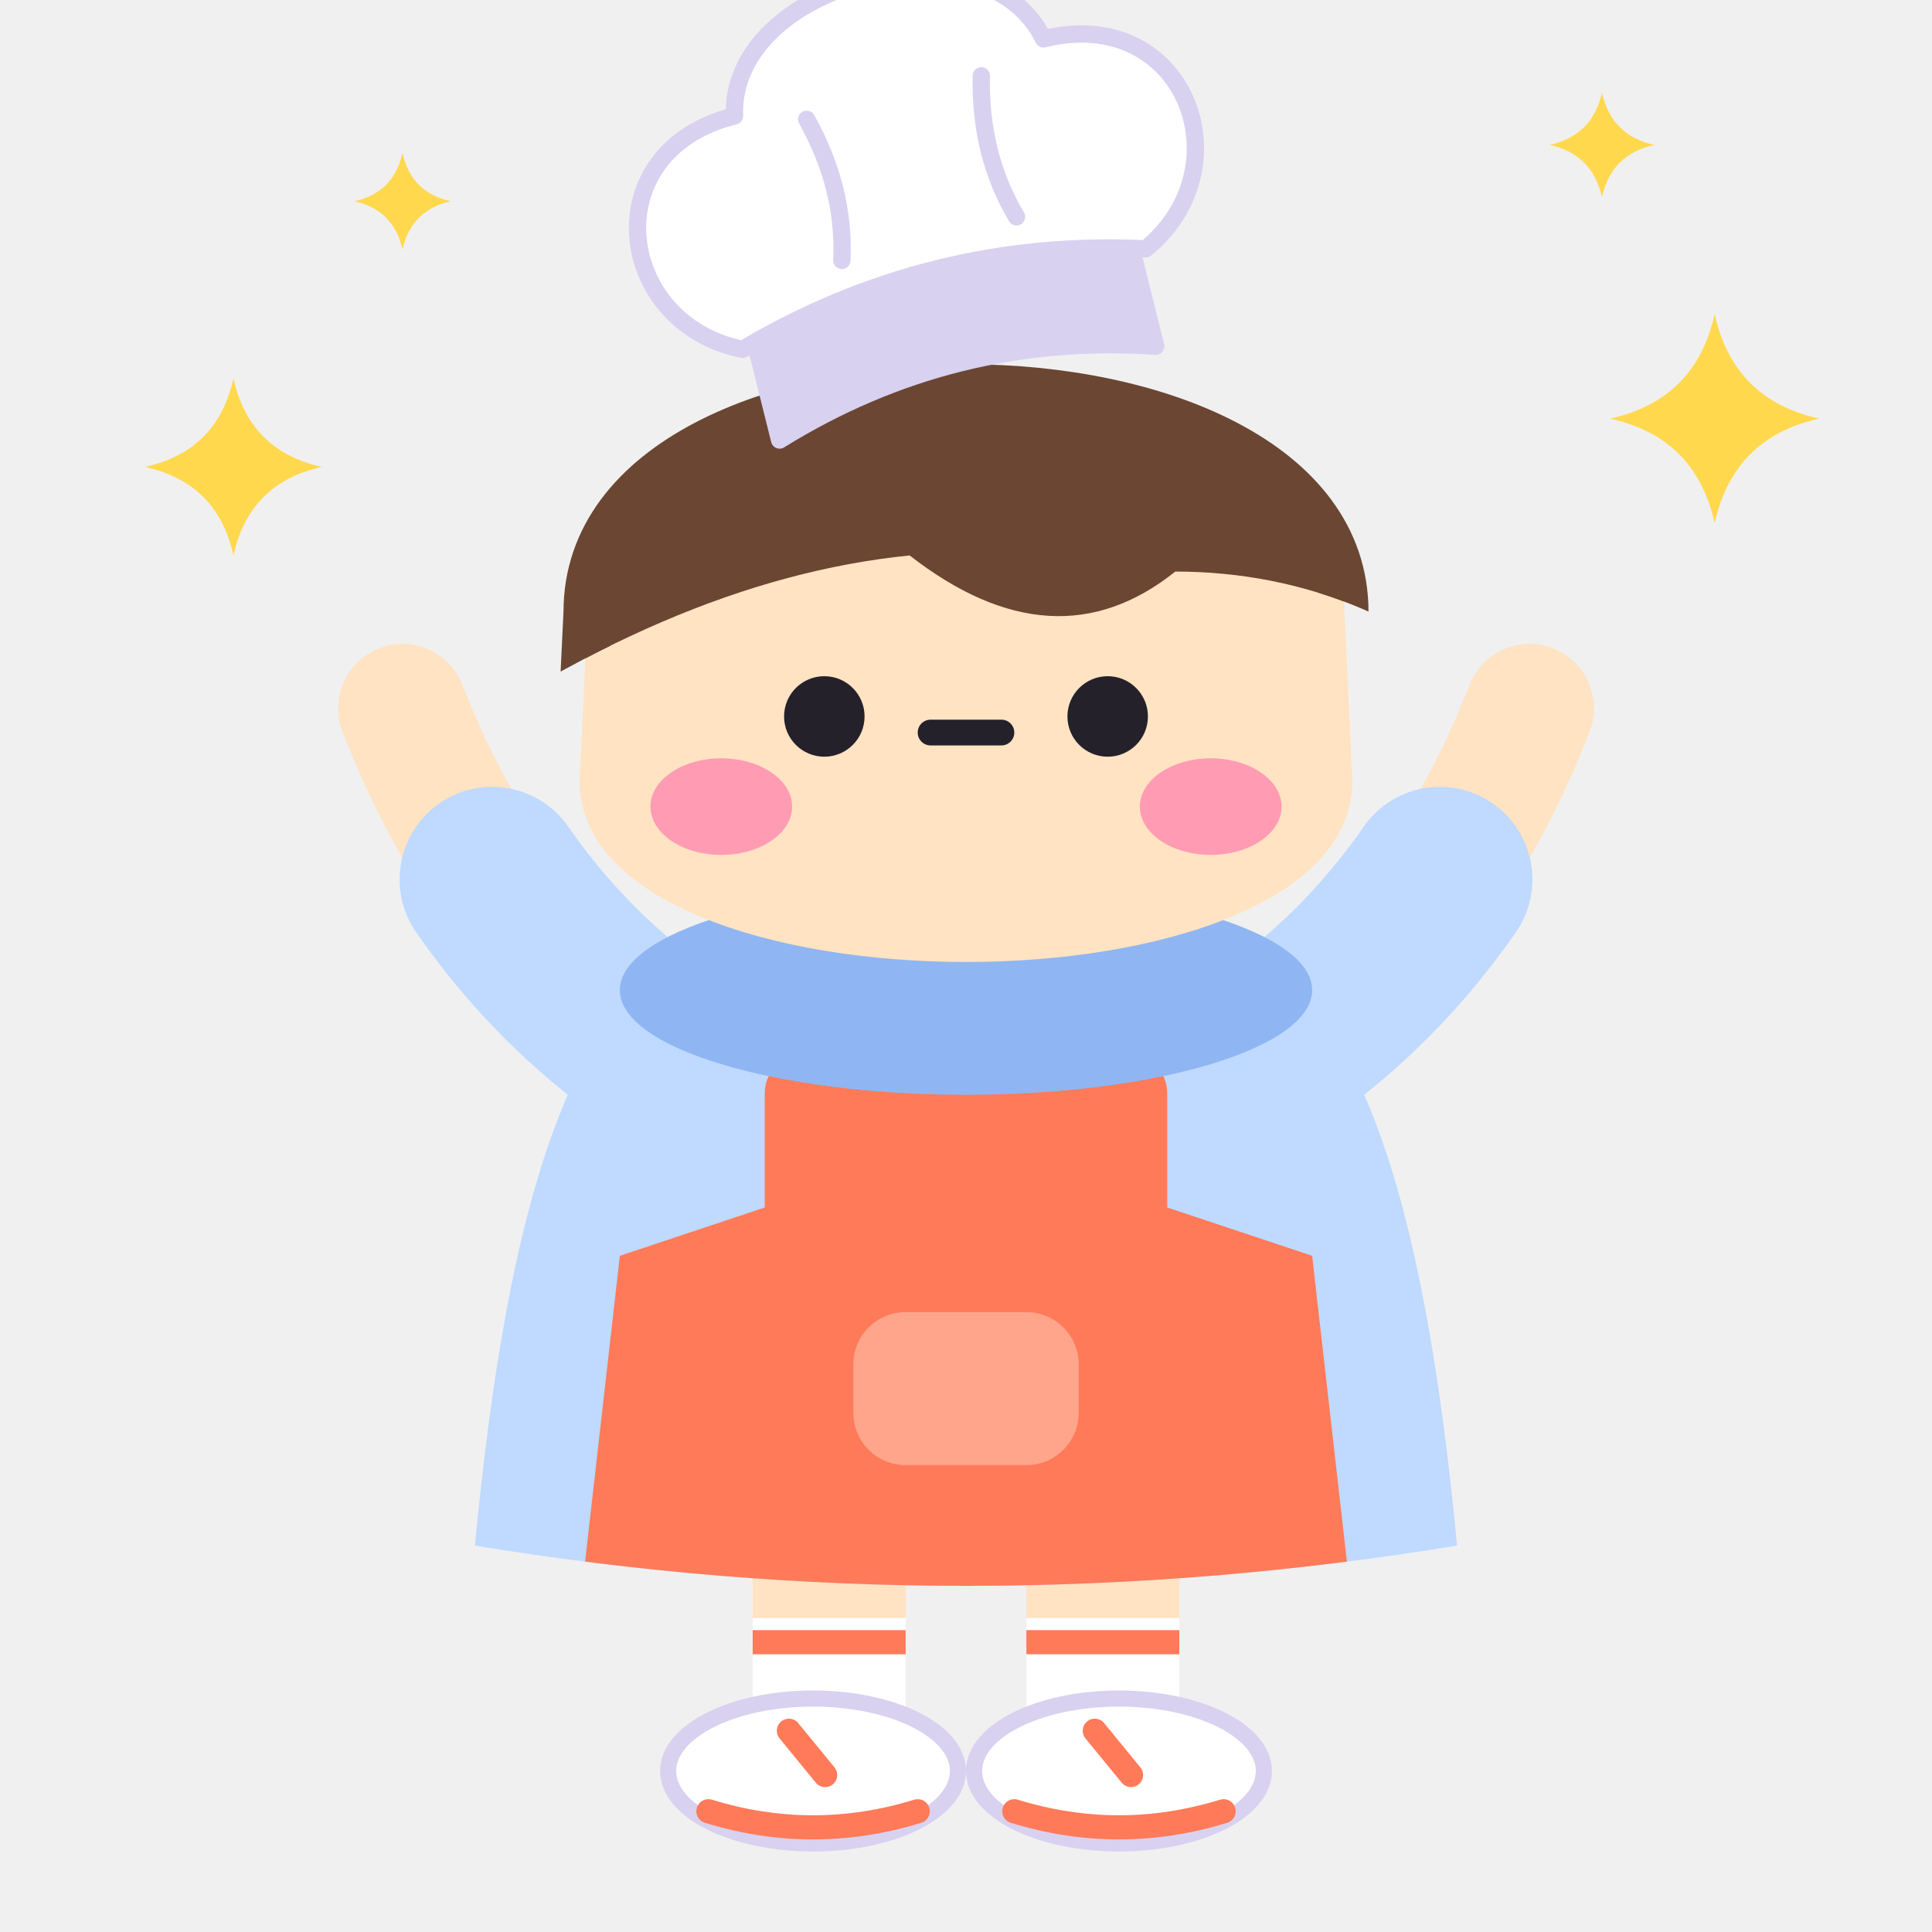
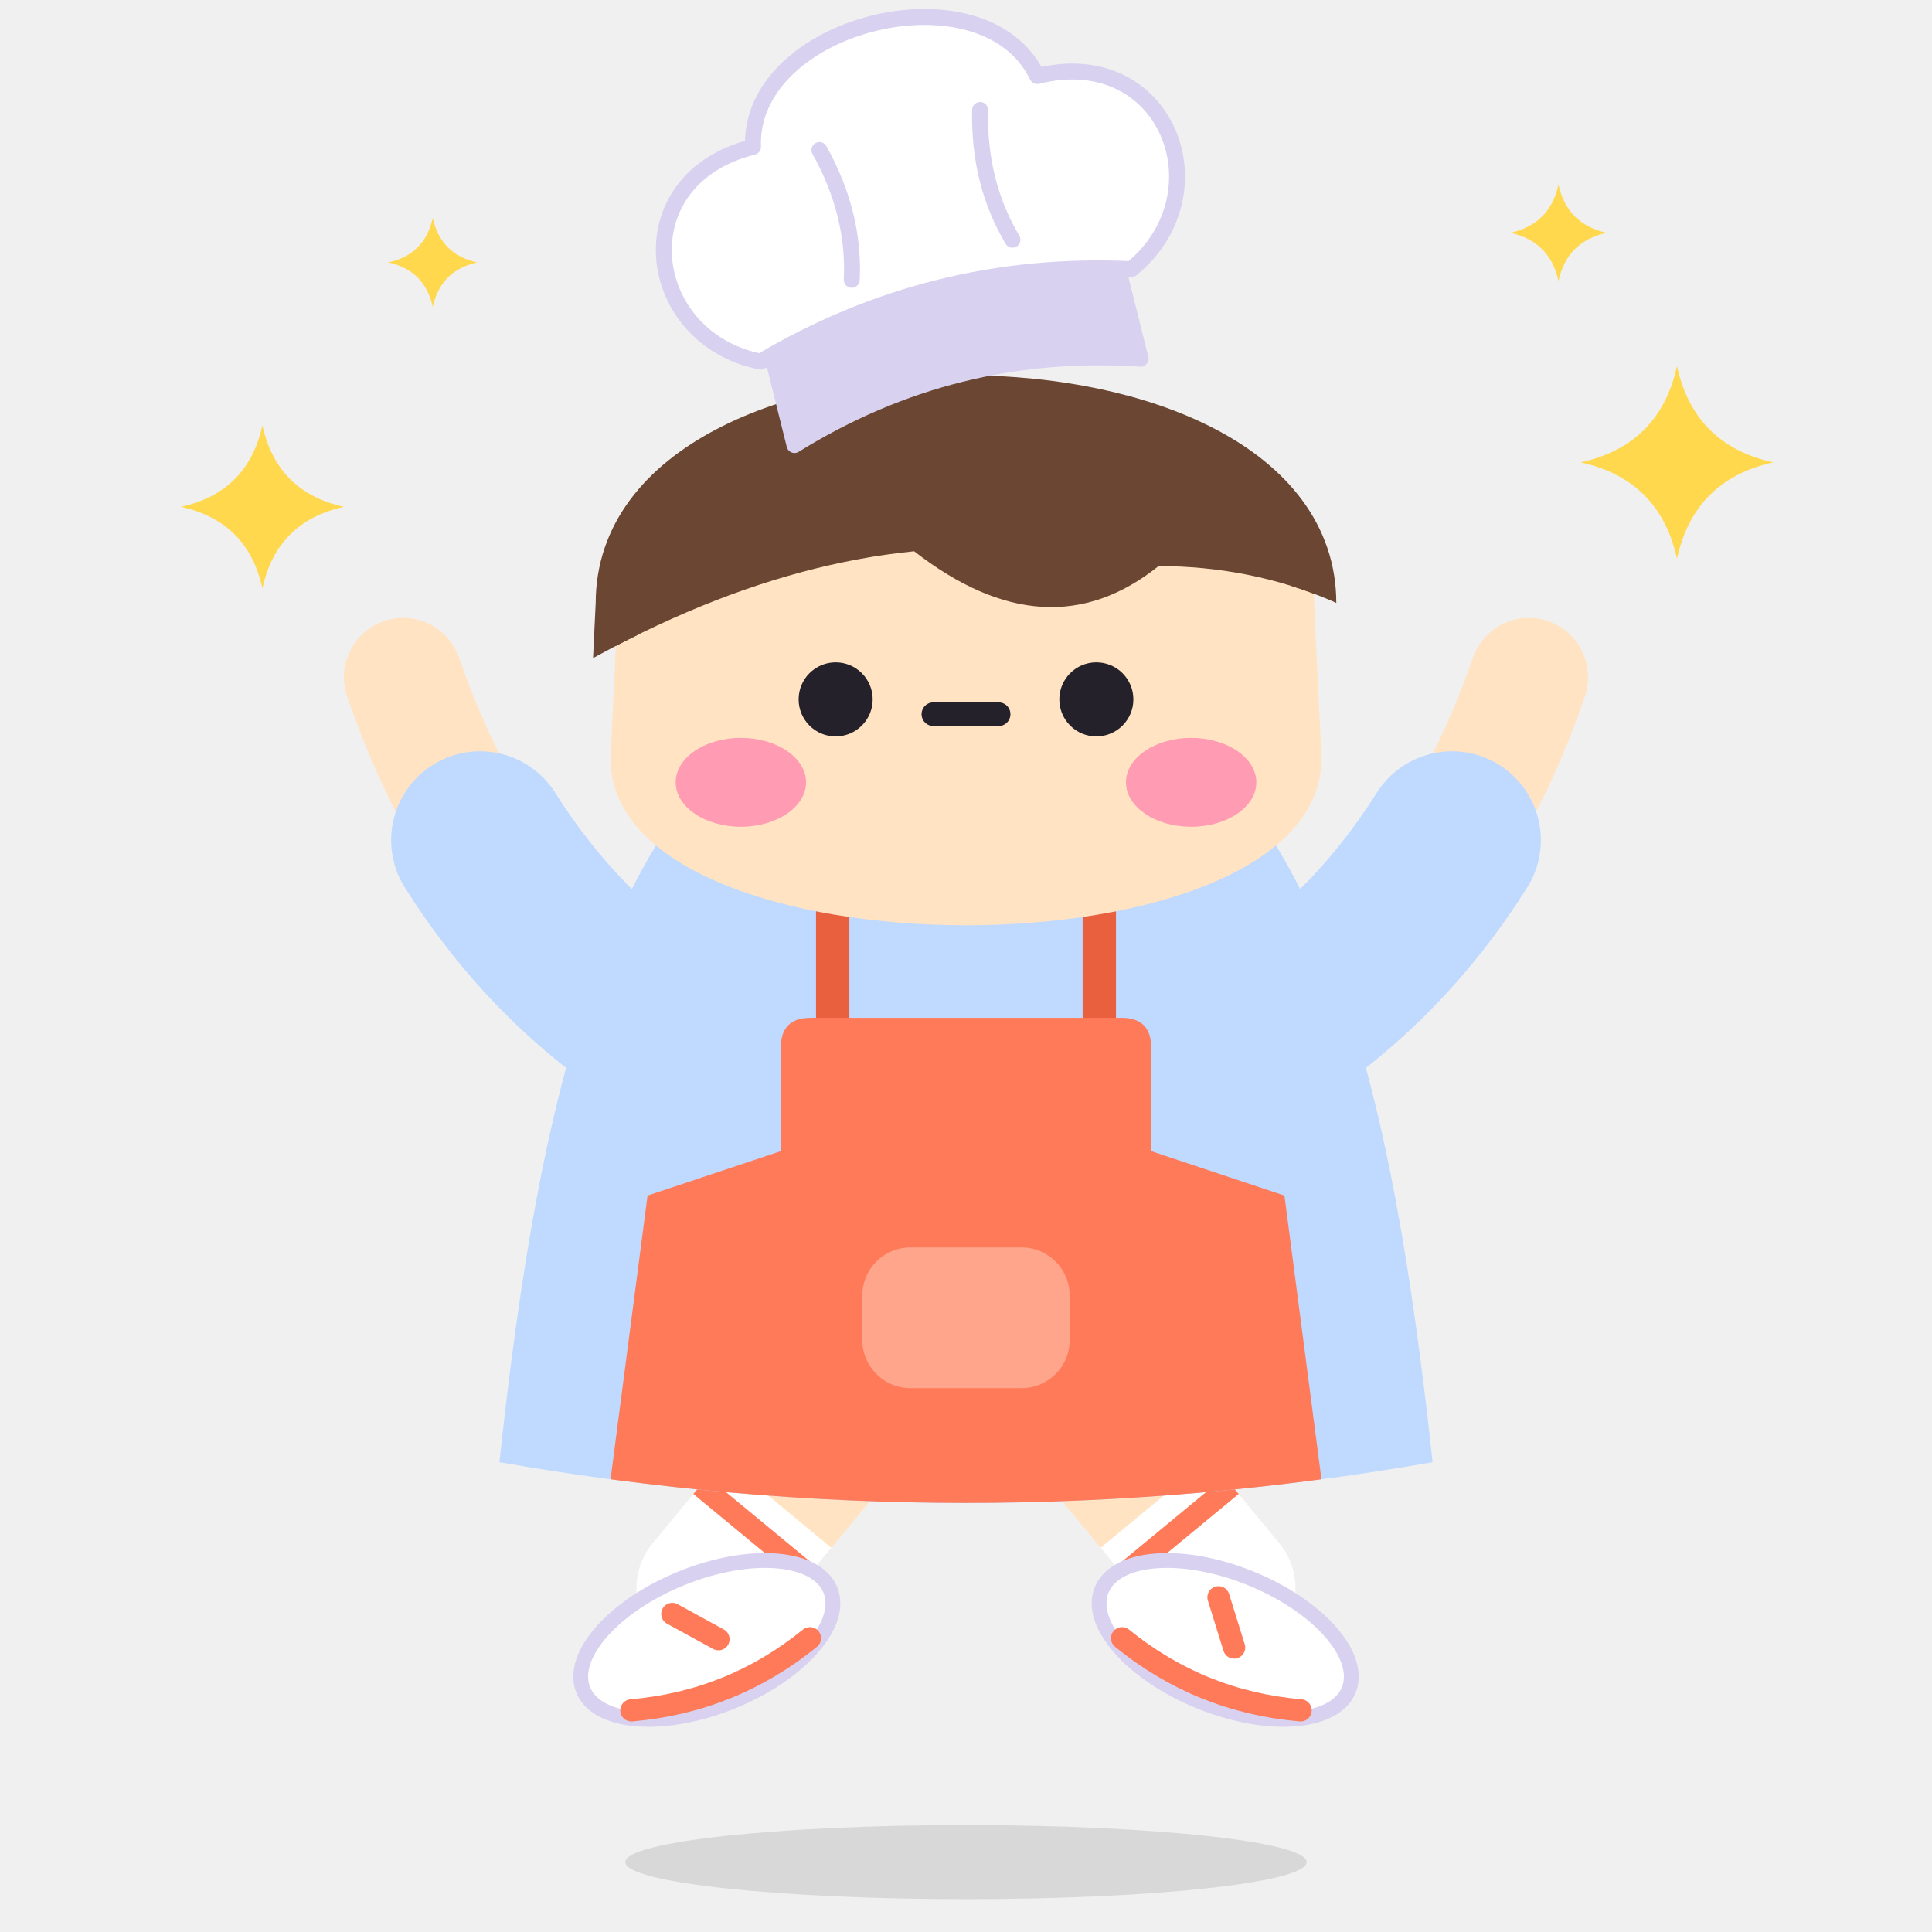
<svg xmlns="http://www.w3.org/2000/svg" viewBox="0 0 480 480" width="480" height="480">
-   <path d="M206 372 V424 M274 372 V424" stroke="#FFE3C2" stroke-width="38" stroke-linecap="round" />
-   <path d="M206 402 V426 M274 402 V426" stroke="#FFFFFF" stroke-width="38" stroke-linecap="butt" />
-   <path d="M187 408 h38 M255 408 h38" stroke="#FF7A59" stroke-width="6" />
-   <ellipse cx="202" cy="440" rx="36" ry="18" fill="#FFFFFF" stroke="#D8D1F0" stroke-width="4" />
-   <path d="M176 450 q26 8 52 0" stroke="#FF7A59" stroke-width="6" stroke-linecap="round" fill="none" />
-   <path d="M196 430 l9 11" stroke="#FF7A59" stroke-width="6" stroke-linecap="round" />
-   <ellipse cx="278" cy="440" rx="36" ry="18" fill="#FFFFFF" stroke="#D8D1F0" stroke-width="4" />
-   <path d="M252 450 q26 8 52 0" stroke="#FF7A59" stroke-width="6" stroke-linecap="round" fill="none" />
-   <path d="M272 430 l9 11" stroke="#FF7A59" stroke-width="6" stroke-linecap="round" />
-   <path d="M176 268 Q124.0 238.0 100 176" stroke="#FFE3C2" stroke-width="32" stroke-linecap="round" fill="none" />
-   <path d="M176 268 Q143.76 249.4 122.283 218.499" stroke="#BFD9FF" stroke-width="46" stroke-linecap="round" fill="none" />
-   <path d="M304 268 Q356.0 238.0 380 176" stroke="#FFE3C2" stroke-width="32" stroke-linecap="round" fill="none" />
-   <path d="M304 268 Q336.24 249.4 357.717 218.499" stroke="#BFD9FF" stroke-width="46" stroke-linecap="round" fill="none" />
-   <clipPath id="c3">
-     <path d="M180 232 C142 242 126 300 118 384 Q240 404 362 384 C354 300 338 242 300 232 Z" />
-   </clipPath>
-   <path d="M180 232 C142 242 126 300 118 384 Q240 404 362 384 C354 300 338 242 300 232 Z" fill="#BFD9FF" />
-   <g clip-path="url(#c3)">
-     <path d="M204 232 V268 M276 232 V268" stroke="#E9603F" stroke-width="9" stroke-linecap="round" />
-     <path d="M198 264 H282 Q290 264 290 272 V300 L326 312 L336 400 H144 L154 312 L190 300 V272 Q190 264 198 264 Z" fill="#FF7A59" />
-     <rect x="212" y="326" width="56" height="38" rx="13" fill="#FFA58C" />
+   <g transform="translate(240 470) scale(0.92) translate(-240 -470)">
+     <ellipse cx="240" cy="462" rx="92" ry="10" fill="#24212B" opacity="0.12" />
+     <g transform="translate(0 -30)">
+       <path d="M208 372 L170 418" stroke="#FFE3C2" stroke-width="38" stroke-linecap="round" />
+       <path d="M189.0 395.0 L170 418" stroke="#FFFFFF" stroke-width="38" />
+       <circle cx="170" cy="418" r="19" fill="#FFFFFF" />
+       <path d="M197.568 414.461 L168.272 390.259" stroke="#FF7A59" stroke-width="6" />
+       <g transform="rotate(-22 170 432)">
+         <ellipse cx="170" cy="432" rx="36" ry="18" fill="#FFFFFF" stroke="#D8D1F0" stroke-width="4" />
+         <path d="M144 442 q26 8 52 0" stroke="#FF7A59" stroke-width="6" stroke-linecap="round" fill="none" />
+         <path d="M164 422 l9 11" stroke="#FF7A59" stroke-width="6" stroke-linecap="round" />
+       </g>
+       <path d="M272 372 L310 418" stroke="#FFE3C2" stroke-width="38" stroke-linecap="round" />
+       <path d="M291.0 395.0 L310 418" stroke="#FFFFFF" stroke-width="38" />
+       <circle cx="310" cy="418" r="19" fill="#FFFFFF" />
+       <path d="M311.728 390.259 L282.432 414.461" stroke="#FF7A59" stroke-width="6" />
+       <g transform="rotate(22 310 432)">
+         <ellipse cx="310" cy="432" rx="36" ry="18" fill="#FFFFFF" stroke="#D8D1F0" stroke-width="4" />
+         <path d="M284 442 q26 8 52 0" stroke="#FF7A59" stroke-width="6" stroke-linecap="round" fill="none" />
+         <path d="M304 422 l9 11" stroke="#FF7A59" stroke-width="6" stroke-linecap="round" />
+       </g>
+       <g transform="translate(0 0) rotate(0 240 384)">
+         <path d="M160 268 Q110.0 236.0 88 172" stroke="#FFE3C2" stroke-width="32" stroke-linecap="round" fill="none" />
+         <path d="M160 268 Q129.0 248.16 108.763 216.019" stroke="#BFD9FF" stroke-width="48" stroke-linecap="round" fill="none" />
+         <path d="M320 268 Q370.0 236.0 392 172" stroke="#FFE3C2" stroke-width="32" stroke-linecap="round" fill="none" />
+         <path d="M320 268 Q351.0 248.16 371.237 216.019" stroke="#BFD9FF" stroke-width="48" stroke-linecap="round" fill="none" />
+         <clipPath id="c3">
+           <path d="M164 206 C134 246 122 310 114 384 Q240 406 366 384 C358 310 346 246 316 206 Z" />
+         </clipPath>
+         <path d="M164 206 C134 246 122 310 114 384 Q240 406 366 384 C358 310 346 246 316 206 Z" fill="#BFD9FF" />
+         <g clip-path="url(#c3)">
+           <path d="M204 216 V268 M276 216 V268" stroke="#E9603F" stroke-width="9" stroke-linecap="round" />
+           <path d="M198 264 H282 Q290 264 290 272 V300 L326 312 L338 404 H142 L154 312 L190 300 V272 Q190 264 198 264 Z" fill="#FF7A59" />
+           <rect x="212" y="326" width="56" height="38" rx="13" fill="#FFA58C" />
+         </g>
+         <g transform="rotate(0 240 236)">
+           <path d="M146 152 C146 78 334 78 334 152 L336 194 C336 254 144 254 144 194 Z" fill="#FFE3C2" />
+           <clipPath id="hchef">
+             <path d="M100 40 H380 V182 C356 154 324 142 292 142 Q262 166 226 138 Q166 144 100 192 Z" />
+           </clipPath>
+           <path d="M146 152 C146 78 334 78 334 152 L336 194 C336 254 144 254 144 194 Z" fill="#6B4632" stroke="#6B4632" stroke-width="12" stroke-linejoin="round" clip-path="url(#hchef)" />
+           <g transform="translate(240 96) rotate(-14) scale(0.86) translate(-240 -150)">
+             <path d="M184 152 Q240 134 296 152 L296 122 Q240 106 184 122 Z" fill="#D8D1F0" stroke="#D8D1F0" stroke-width="5" stroke-linejoin="round" />
+             <path d="M180 124 C146 108 152 58 194 58 C202 20 278 20 286 58 C328 58 334 108 300 124 Q240 106 180 124 Z" fill="#FFFFFF" stroke="#D8D1F0" stroke-width="5" stroke-linejoin="round" />
+             <path d="M214 64 q6 22 0 42 M266 64 q-6 22 0 42" stroke="#D8D1F0" stroke-width="5" stroke-linecap="round" fill="none" />
+           </g>
+           <g transform="translate(240 178) scale(0.8) translate(-240 -262)">
+             <ellipse cx="164" cy="290" rx="22" ry="15" fill="#FF8FB1" opacity="0.85" />
+             <ellipse cx="316" cy="290" rx="22" ry="15" fill="#FF8FB1" opacity="0.85" />
+             <circle cx="196" cy="262" r="12.5" fill="#24212B" />
+             <circle cx="284" cy="262" r="12.5" fill="#24212B" />
+             <path d="M229 267 h22" stroke="#24212B" stroke-width="8" stroke-linecap="round" />
+           </g>
+         </g>
+       </g>
+     </g>
+     <path d="M50 74 q3.96 18.04 22 22 q-18.04 3.96 -22 22 q-3.96 -18.04 -22 -22 q18.04 -3.96 22 -22 z" fill="#FFD84D" />
+     <path d="M432 58 q4.68 21.32 26 26 q-21.32 4.68 -26 26 q-4.68 -21.32 -26 -26 q21.32 -4.68 26 -26 z" fill="#FFD84D" />
+     <path d="M400 9 q2.34 10.66 13 13 q-10.66 2.34 -13 13 q-2.34 -10.66 -13 -13 q10.66 -2.34 13 -13 z" fill="#FFD84D" />
+     <path d="M96 18 q2.16 9.84 12 12 q-9.84 2.16 -12 12 q-2.16 -9.84 -12 -12 q9.84 -2.16 12 -12 z" fill="#FFD84D" />
  </g>
-   <ellipse cx="240" cy="246" rx="86" ry="26" fill="#8FB6F2" />
-   <path d="M146 152 C146 78 334 78 334 152 L336 194 C336 254 144 254 144 194 Z" fill="#FFE3C2" />
-   <clipPath id="hchef">
-     <path d="M100 40 H380 V182 C356 154 324 142 292 142 Q262 166 226 138 Q166 144 100 192 Z" />
-   </clipPath>
-   <path d="M146 152 C146 78 334 78 334 152 L336 194 C336 254 144 254 144 194 Z" fill="#6B4632" stroke="#6B4632" stroke-width="12" stroke-linejoin="round" clip-path="url(#hchef)" />
-   <g transform="translate(240 96) rotate(-14) scale(0.86) translate(-240 -150)">
-     <path d="M184 152 Q240 134 296 152 L296 122 Q240 106 184 122 Z" fill="#D8D1F0" stroke="#D8D1F0" stroke-width="5" stroke-linejoin="round" />
-     <path d="M180 124 C146 108 152 58 194 58 C202 20 278 20 286 58 C328 58 334 108 300 124 Q240 106 180 124 Z" fill="#FFFFFF" stroke="#D8D1F0" stroke-width="5" stroke-linejoin="round" />
-     <path d="M214 64 q6 22 0 42 M266 64 q-6 22 0 42" stroke="#D8D1F0" stroke-width="5" stroke-linecap="round" fill="none" />
-   </g>
-   <g transform="translate(240 178) scale(0.8) translate(-240 -262)">
-     <ellipse cx="164" cy="290" rx="22" ry="15" fill="#FF8FB1" opacity="0.85" />
-     <ellipse cx="316" cy="290" rx="22" ry="15" fill="#FF8FB1" opacity="0.85" />
-     <circle cx="196" cy="262" r="12.5" fill="#24212B" />
-     <circle cx="284" cy="262" r="12.5" fill="#24212B" />
-     <path d="M229 267 h22" stroke="#24212B" stroke-width="8" stroke-linecap="round" />
-   </g>
-   <path d="M58 94 q3.96 18.04 22 22 q-18.04 3.96 -22 22 q-3.96 -18.04 -22 -22 q18.04 -3.96 22 -22 z" fill="#FFD84D" />
-   <path d="M426 78 q4.68 21.32 26 26 q-21.32 4.68 -26 26 q-4.68 -21.32 -26 -26 q21.32 -4.68 26 -26 z" fill="#FFD84D" />
-   <path d="M398 23 q2.34 10.66 13 13 q-10.66 2.34 -13 13 q-2.34 -10.66 -13 -13 q10.66 -2.34 13 -13 z" fill="#FFD84D" />
-   <path d="M100 38 q2.16 9.84 12 12 q-9.84 2.16 -12 12 q-2.16 -9.84 -12 -12 q9.84 -2.16 12 -12 z" fill="#FFD84D" />
</svg>
